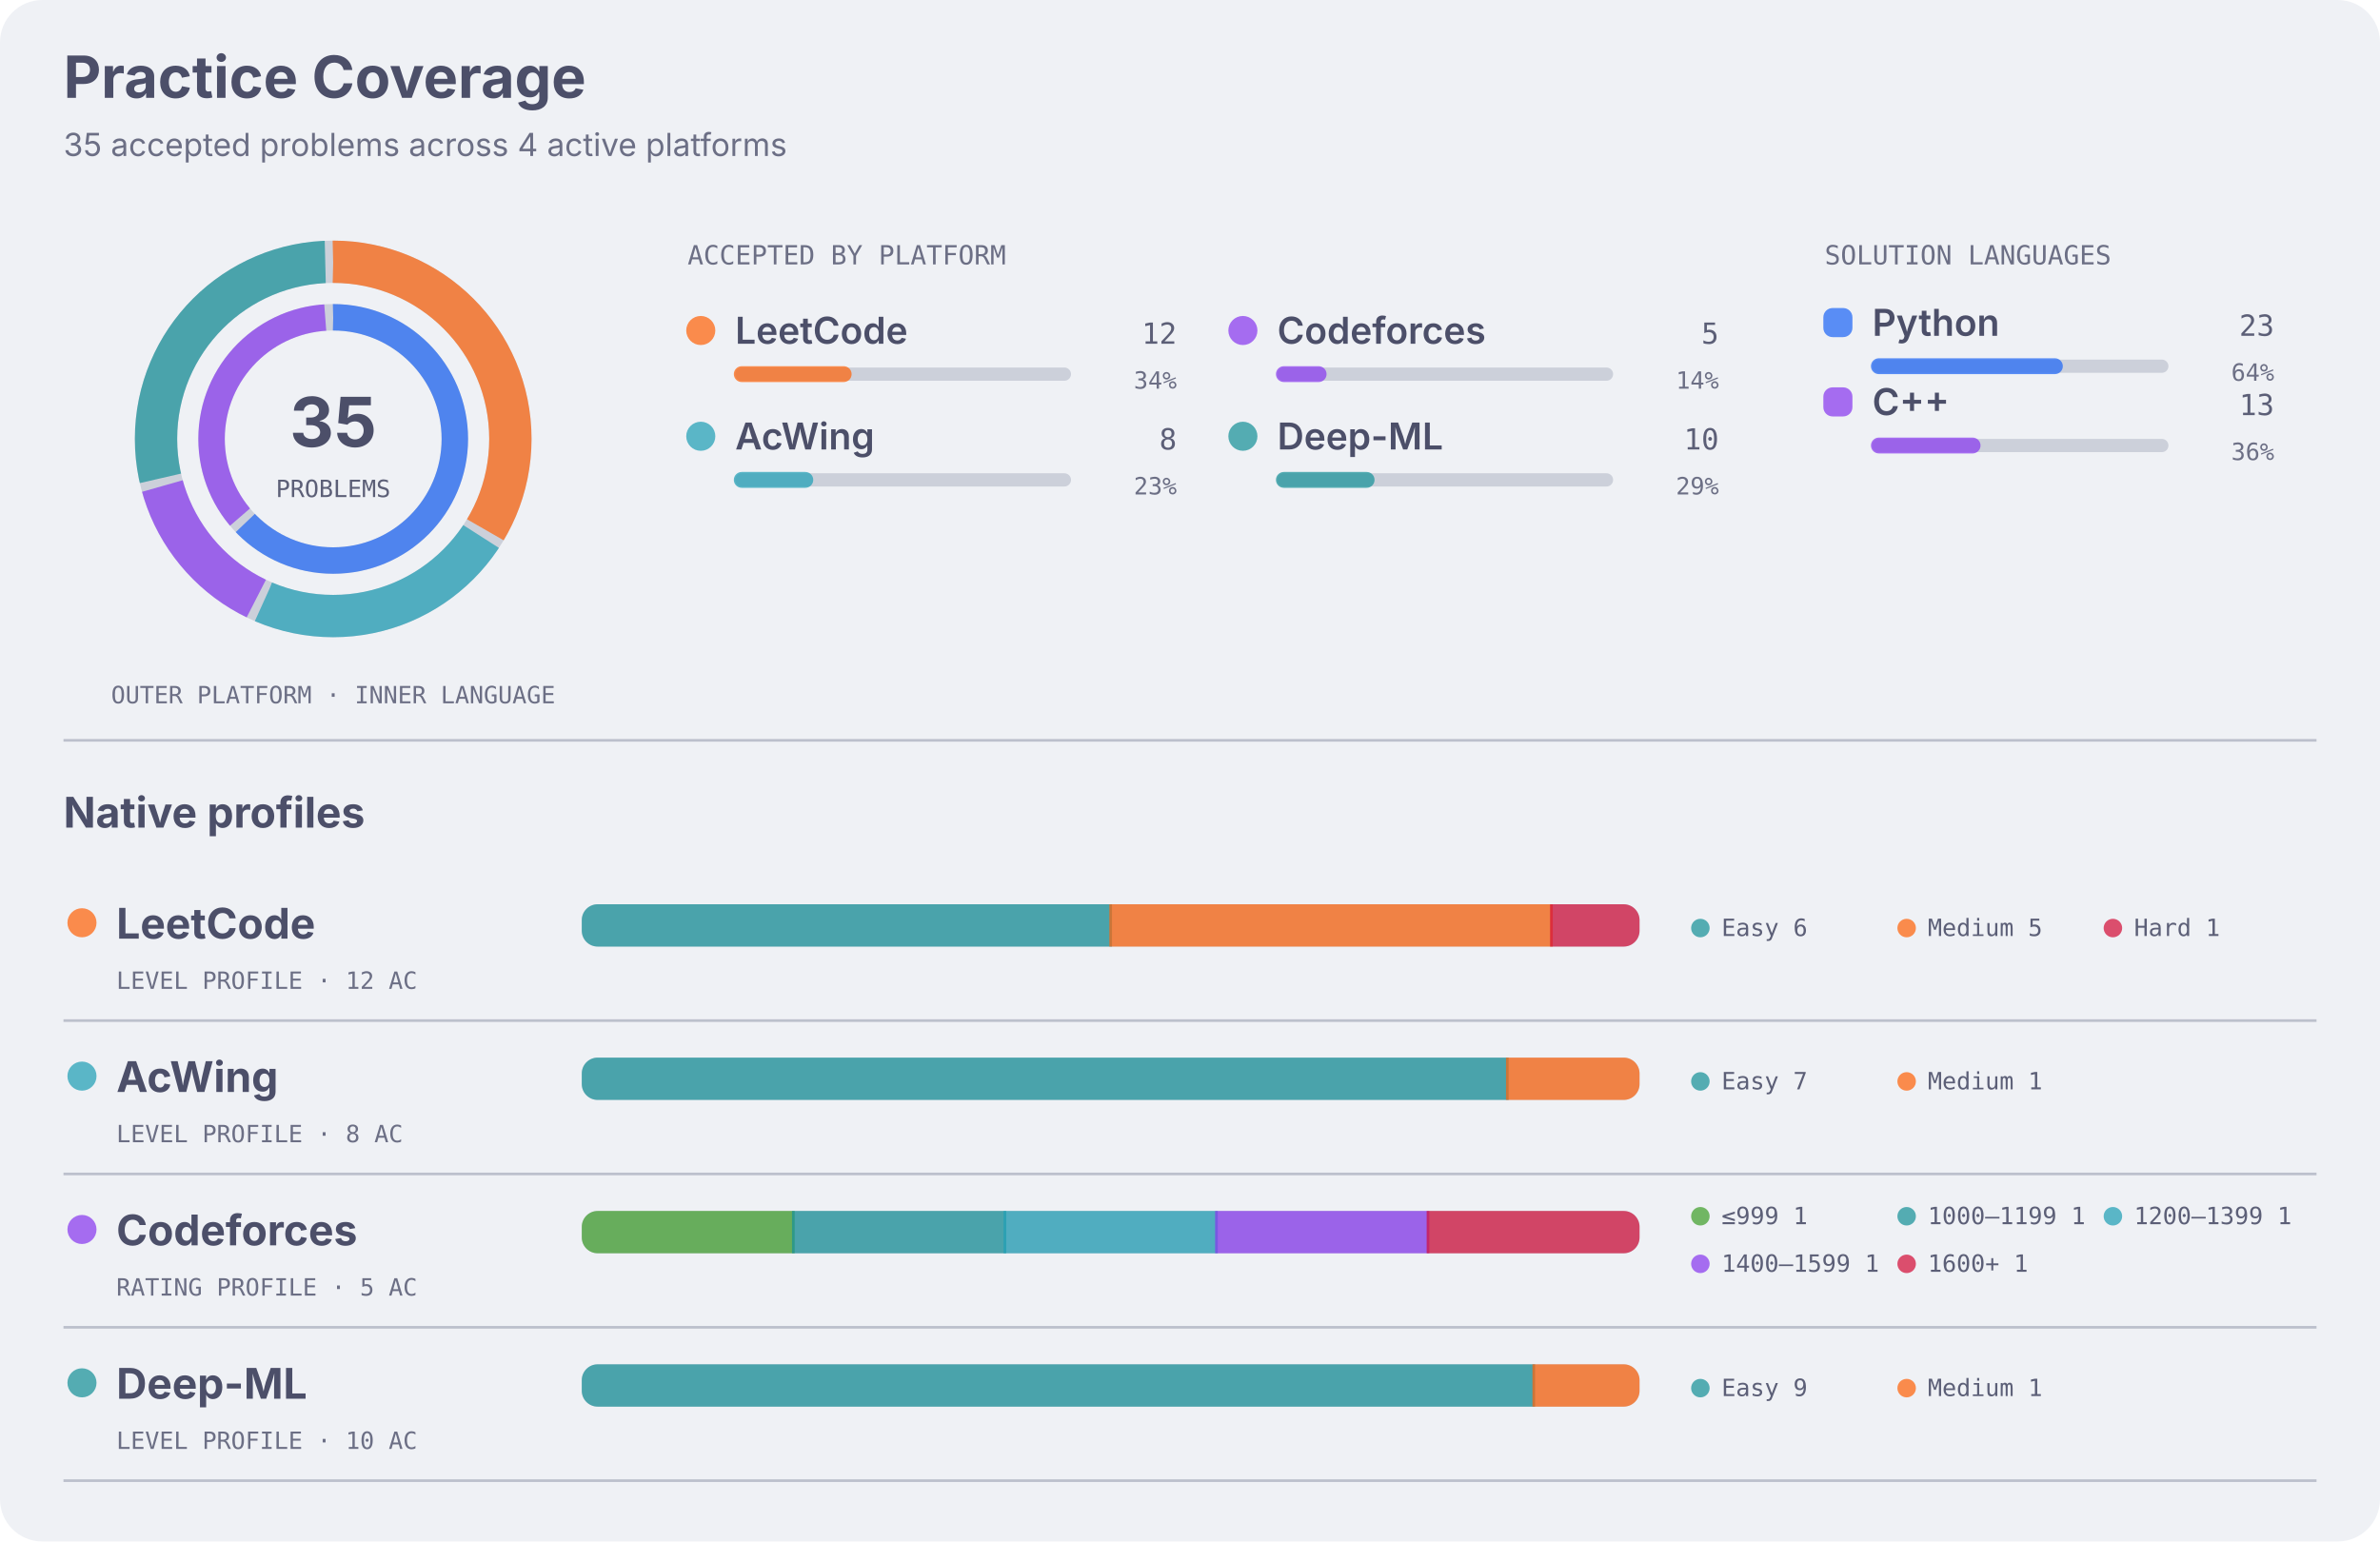
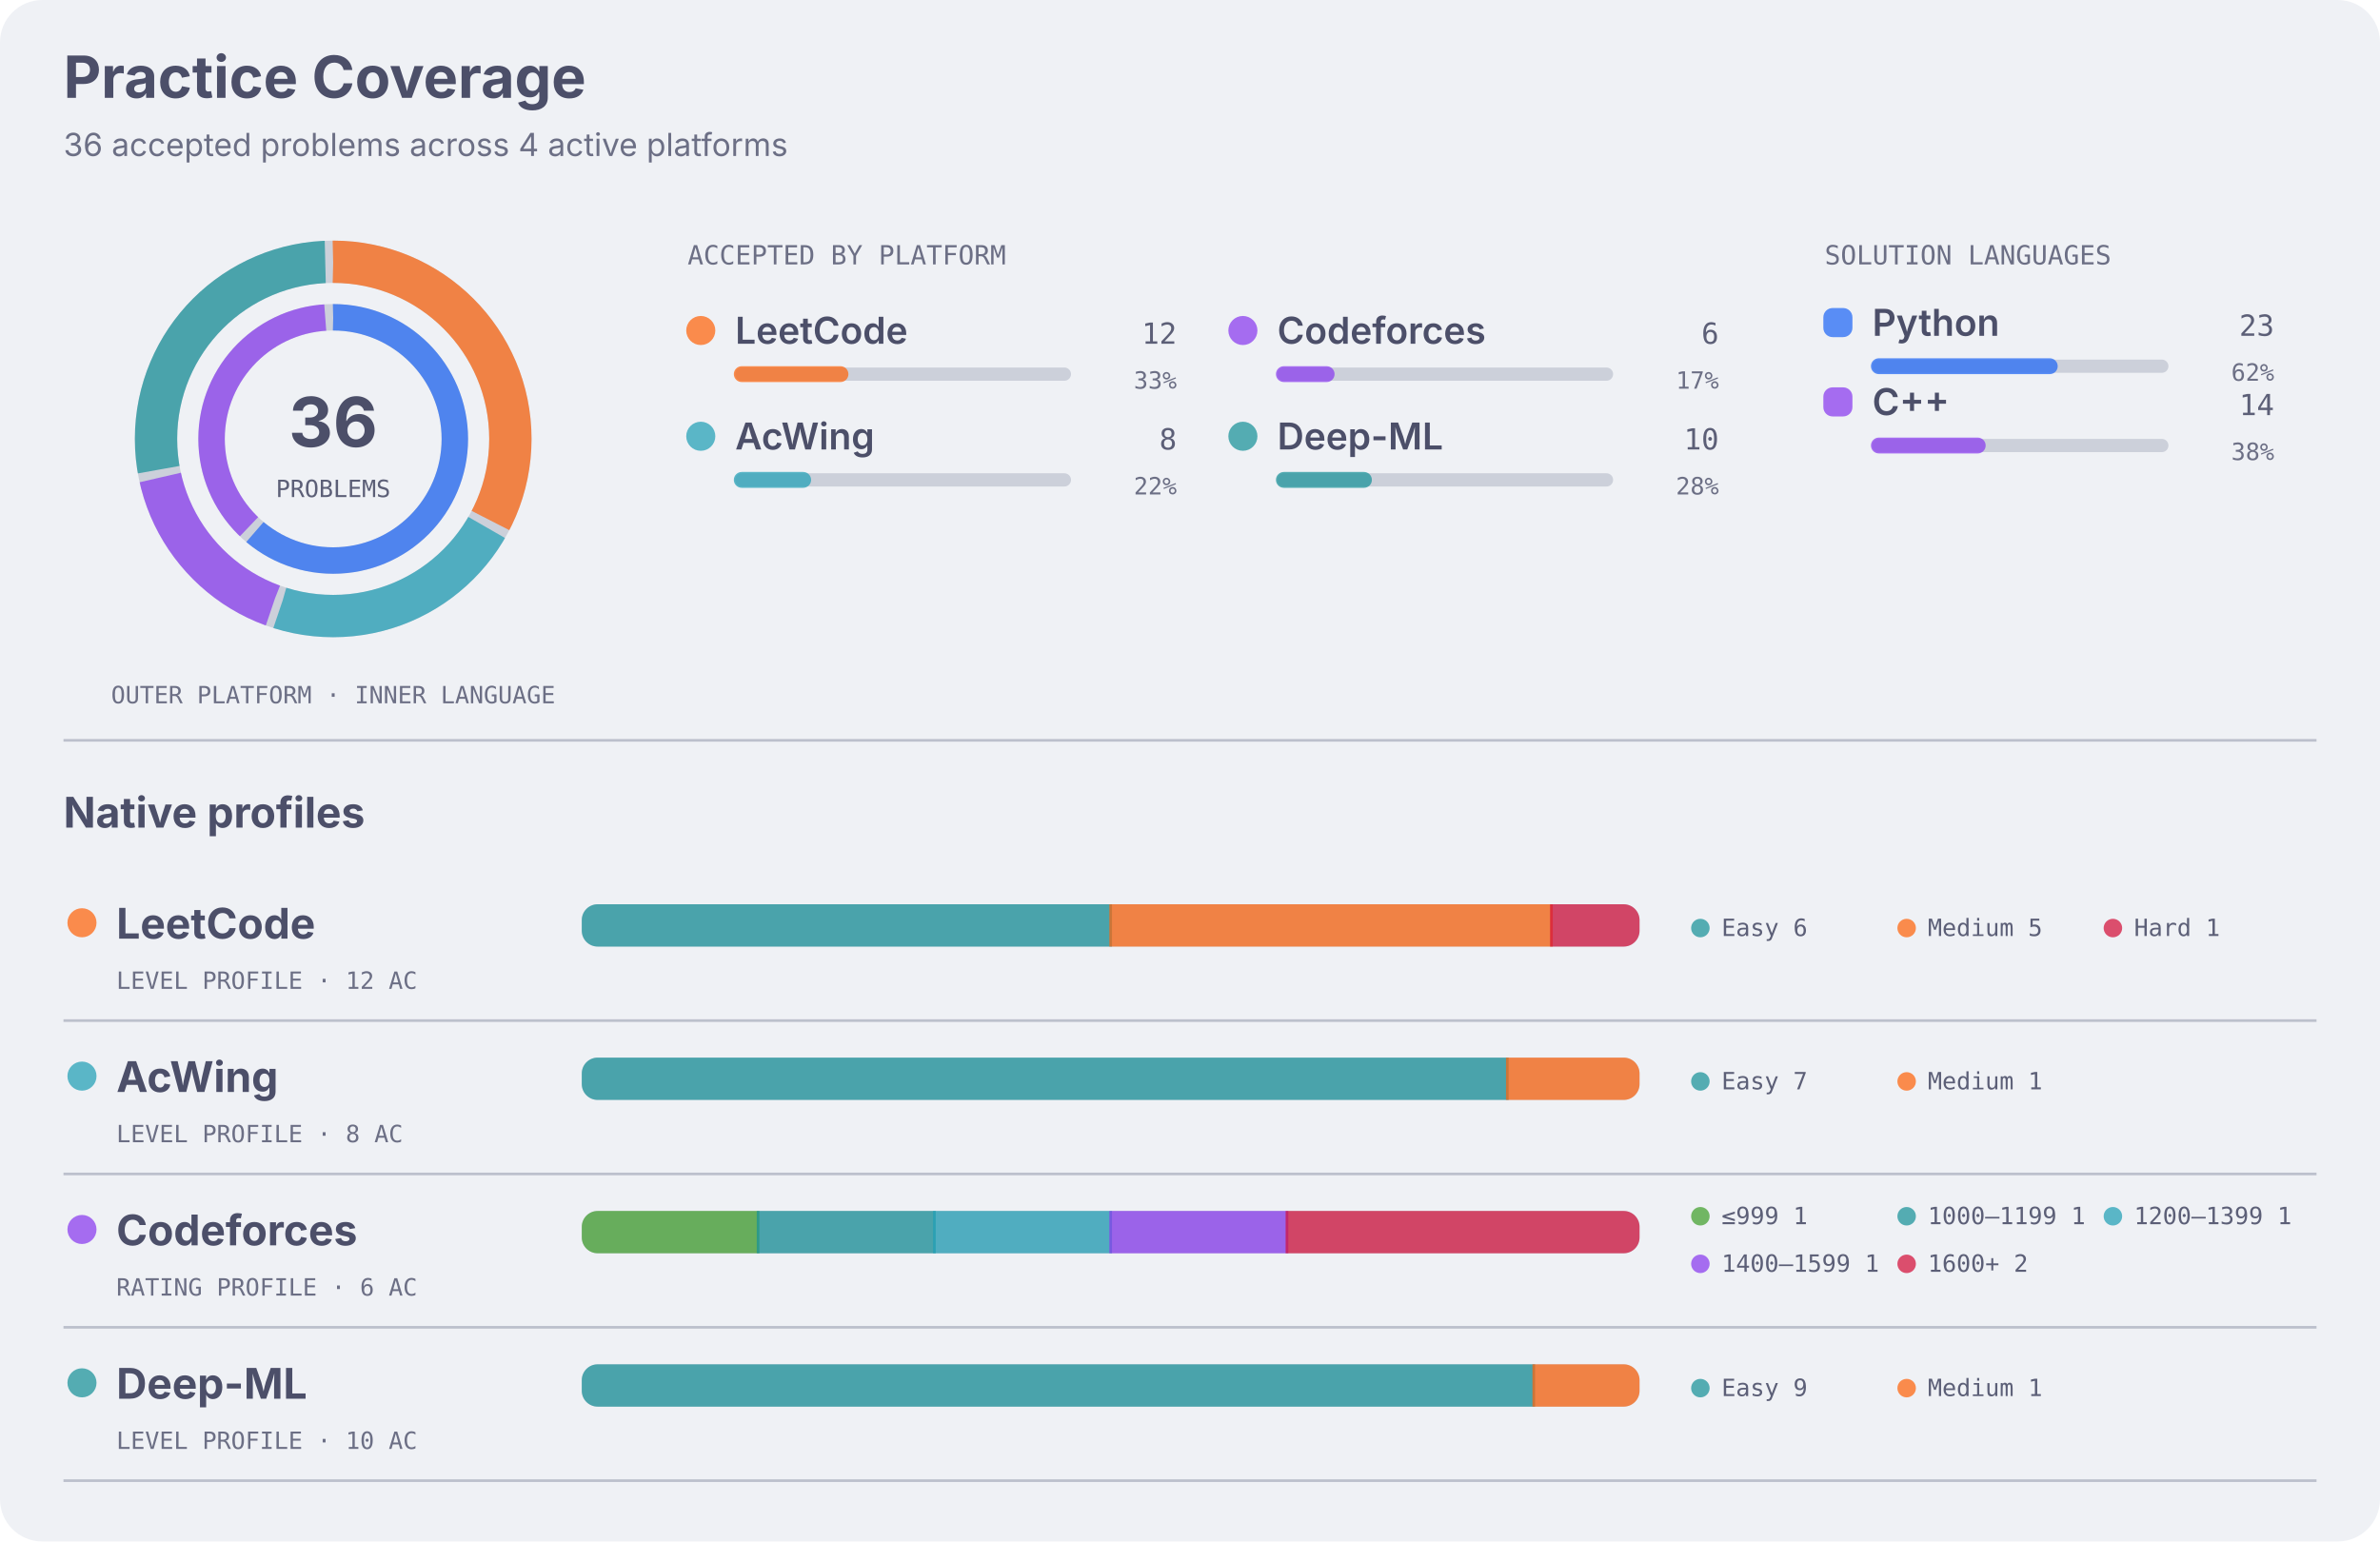
<svg xmlns="http://www.w3.org/2000/svg" width="900" height="583" viewBox="0 0 900 583" role="img" aria-labelledby="coverage-title coverage-desc">
  <style>
    .coverage-background { fill: #eff1f5; }
    .coverage-primary { fill: #4c4f69; }
    .coverage-secondary { fill: #5c5f77; }
    .coverage-muted { fill: #6c6f85; }
    .coverage-track { fill: #ccd0da; }
    .coverage-track-stroke { stroke: #ccd0da; }
    .coverage-divider { stroke: #bcc0cc; }
    .coverage-yellow { fill: #df8e1d; stroke: #df8e1d; }
    .coverage-blue { fill: #1e66f5; stroke: #1e66f5; }
    .coverage-sapphire { fill: #209fb5; stroke: #209fb5; }
    .coverage-mauve { fill: #8839ef; stroke: #8839ef; }
    .coverage-green { fill: #40a02b; stroke: #40a02b; }
    .coverage-peach { fill: #fe640b; stroke: #fe640b; }
    .coverage-red { fill: #d20f39; stroke: #d20f39; }
    .coverage-teal { fill: #179299; stroke: #179299; }
    .coverage-overlay { fill: #7c7f93; stroke: #7c7f93; }
    .coverage-accent { opacity: 0.72; }
    .coverage-empty { opacity: 0.32; }
    @media (prefers-color-scheme: dark) {
      .coverage-background { fill: #1e1e2e; }
      .coverage-primary { fill: #cdd6f4; }
      .coverage-secondary { fill: #bac2de; }
      .coverage-muted { fill: #a6adc8; }
      .coverage-track { fill: #313244; }
      .coverage-track-stroke { stroke: #313244; }
      .coverage-divider { stroke: #45475a; }
      .coverage-yellow { fill: #f9e2af; stroke: #f9e2af; }
      .coverage-blue { fill: #89b4fa; stroke: #89b4fa; }
      .coverage-sapphire { fill: #74c7ec; stroke: #74c7ec; }
      .coverage-mauve { fill: #cba6f7; stroke: #cba6f7; }
      .coverage-green { fill: #a6e3a1; stroke: #a6e3a1; }
      .coverage-peach { fill: #fab387; stroke: #fab387; }
      .coverage-red { fill: #f38ba8; stroke: #f38ba8; }
      .coverage-teal { fill: #94e2d5; stroke: #94e2d5; }
      .coverage-overlay { fill: #9399b2; stroke: #9399b2; }
      .coverage-accent { opacity: 1; }
      .coverage-empty { opacity: 0.45; }
    }
  </style>
  <rect class="coverage-background" width="900" height="583" rx="16" />
  <text class="coverage-primary" x="24" y="37" font-family="-apple-system,BlinkMacSystemFont,Segoe UI,sans-serif" font-size="22" font-weight="700">Practice Coverage</text>
-   <text class="coverage-muted" x="24" y="59" font-family="-apple-system,BlinkMacSystemFont,Segoe UI,sans-serif" font-size="12">35 accepted problems across 4 active platforms</text>
+   <text class="coverage-muted" x="24" y="59" font-family="-apple-system,BlinkMacSystemFont,Segoe UI,sans-serif" font-size="12">36 accepted problems across 4 active platforms</text>
  <circle class="coverage-track-stroke" cx="126" cy="166" r="67" fill="none" stroke-width="16" />
-   <circle class="coverage-accent coverage-peach" cx="126" cy="166" r="67" style="fill:none" stroke-width="16" stroke-dasharray="141.33 279.64" stroke-dashoffset="-0.00" transform="rotate(-90 126 166)" data-ring="platform" data-segment="LeetCode" data-count="12">
+   <circle class="coverage-accent coverage-peach" cx="126" cy="166" r="67" style="fill:none" stroke-width="16" stroke-dasharray="137.32 283.65" stroke-dashoffset="-0.00" transform="rotate(-90 126 166)" data-ring="platform" data-segment="LeetCode" data-count="12">
    </circle>
-   <circle class="coverage-accent coverage-sapphire" cx="126" cy="166" r="67" style="fill:none" stroke-width="16" stroke-dasharray="93.22 327.75" stroke-dashoffset="-144.33" transform="rotate(-90 126 166)" data-ring="platform" data-segment="AcWing" data-count="8">
+   <circle class="coverage-accent coverage-sapphire" cx="126" cy="166" r="67" style="fill:none" stroke-width="16" stroke-dasharray="90.55 330.42" stroke-dashoffset="-140.32" transform="rotate(-90 126 166)" data-ring="platform" data-segment="AcWing" data-count="8">
    </circle>
-   <circle class="coverage-accent coverage-mauve" cx="126" cy="166" r="67" style="fill:none" stroke-width="16" stroke-dasharray="57.14 363.83" stroke-dashoffset="-240.56" transform="rotate(-90 126 166)" data-ring="platform" data-segment="Codeforces" data-count="5">
+   <circle class="coverage-accent coverage-mauve" cx="126" cy="166" r="67" style="fill:none" stroke-width="16" stroke-dasharray="67.16 353.81" stroke-dashoffset="-233.87" transform="rotate(-90 126 166)" data-ring="platform" data-segment="Codeforces" data-count="6">
    </circle>
-   <circle class="coverage-accent coverage-teal" cx="126" cy="166" r="67" style="fill:none" stroke-width="16" stroke-dasharray="117.28 303.70" stroke-dashoffset="-300.70" transform="rotate(-90 126 166)" data-ring="platform" data-segment="Deep-ML" data-count="10">
+   <circle class="coverage-accent coverage-teal" cx="126" cy="166" r="67" style="fill:none" stroke-width="16" stroke-dasharray="113.94 307.04" stroke-dashoffset="-304.04" transform="rotate(-90 126 166)" data-ring="platform" data-segment="Deep-ML" data-count="10">
    </circle>
  <circle class="coverage-track-stroke" cx="126" cy="166" r="46" fill="none" stroke-width="10" />
-   <circle class="coverage-accent coverage-blue" cx="126" cy="166" r="46" style="fill:none" stroke-width="10" stroke-dasharray="181.66 107.37" stroke-dashoffset="-0.00" transform="rotate(-90 126 166)" data-ring="language" data-segment="Python" data-count="23">
+   <circle class="coverage-accent coverage-blue" cx="126" cy="166" r="46" style="fill:none" stroke-width="10" stroke-dasharray="176.67 112.36" stroke-dashoffset="-0.00" transform="rotate(-90 126 166)" data-ring="language" data-segment="Python" data-count="23">
    </circle>
-   <circle class="coverage-accent coverage-mauve" cx="126" cy="166" r="46" style="fill:none" stroke-width="10" stroke-dasharray="101.37 187.66" stroke-dashoffset="-184.66" transform="rotate(-90 126 166)" data-ring="language" data-segment="C++" data-count="13">
+   <circle class="coverage-accent coverage-mauve" cx="126" cy="166" r="46" style="fill:none" stroke-width="10" stroke-dasharray="106.36 182.67" stroke-dashoffset="-179.67" transform="rotate(-90 126 166)" data-ring="language" data-segment="C++" data-count="14">
    </circle>
-   <text class="coverage-primary" x="126" y="169" text-anchor="middle" font-family="-apple-system,BlinkMacSystemFont,Segoe UI,sans-serif" font-size="26" font-weight="700">35</text>
+   <text class="coverage-primary" x="126" y="169" text-anchor="middle" font-family="-apple-system,BlinkMacSystemFont,Segoe UI,sans-serif" font-size="26" font-weight="700">36</text>
  <text class="coverage-secondary" x="126" y="188" text-anchor="middle" font-family="ui-monospace,SFMono-Regular,Menlo,monospace" font-size="9">PROBLEMS</text>
  <text class="coverage-muted" x="126" y="266" text-anchor="middle" font-family="ui-monospace,SFMono-Regular,Menlo,monospace" font-size="9">OUTER PLATFORM · INNER LANGUAGE</text>
  <text class="coverage-muted" x="260" y="100" font-family="ui-monospace,SFMono-Regular,Menlo,monospace" font-size="10">ACCEPTED BY PLATFORM</text>
  <text class="coverage-muted" x="690" y="100" font-family="ui-monospace,SFMono-Regular,Menlo,monospace" font-size="10">SOLUTION LANGUAGES</text>
  <circle class="coverage-accent coverage-peach" cx="265" cy="125" r="5" />
  <text class="coverage-primary" x="278" y="130" font-family="-apple-system,BlinkMacSystemFont,Segoe UI,sans-serif" font-size="14" font-weight="600">LeetCode</text>
  <text class="coverage-secondary" x="445" y="130" text-anchor="end" font-family="ui-monospace,SFMono-Regular,Menlo,monospace" font-size="11">12</text>
  <rect class="coverage-track" x="278" y="139" width="127" height="5" rx="2.5" />
-   <rect class="coverage-accent coverage-peach" x="278" y="139" width="43.54" height="5" rx="2.5" data-share="34.3" data-count="12">
+   <rect class="coverage-accent coverage-peach" x="278" y="139" width="42.33" height="5" rx="2.5" data-share="33.3" data-count="12">
    </rect>
-   <text class="coverage-muted" x="445" y="147" text-anchor="end" font-family="ui-monospace,SFMono-Regular,Menlo,monospace" font-size="9">34%</text>
+   <text class="coverage-muted" x="445" y="147" text-anchor="end" font-family="ui-monospace,SFMono-Regular,Menlo,monospace" font-size="9">33%</text>
  <circle class="coverage-accent coverage-sapphire" cx="265" cy="165" r="5" />
  <text class="coverage-primary" x="278" y="170" font-family="-apple-system,BlinkMacSystemFont,Segoe UI,sans-serif" font-size="14" font-weight="600">AcWing</text>
  <text class="coverage-secondary" x="445" y="170" text-anchor="end" font-family="ui-monospace,SFMono-Regular,Menlo,monospace" font-size="11">8</text>
  <rect class="coverage-track" x="278" y="179" width="127" height="5" rx="2.5" />
-   <rect class="coverage-accent coverage-sapphire" x="278" y="179" width="29.03" height="5" rx="2.5" data-share="22.9" data-count="8">
+   <rect class="coverage-accent coverage-sapphire" x="278" y="179" width="28.22" height="5" rx="2.5" data-share="22.2" data-count="8">
    </rect>
-   <text class="coverage-muted" x="445" y="187" text-anchor="end" font-family="ui-monospace,SFMono-Regular,Menlo,monospace" font-size="9">23%</text>
+   <text class="coverage-muted" x="445" y="187" text-anchor="end" font-family="ui-monospace,SFMono-Regular,Menlo,monospace" font-size="9">22%</text>
  <circle class="coverage-accent coverage-mauve" cx="470" cy="125" r="5" />
  <text class="coverage-primary" x="483" y="130" font-family="-apple-system,BlinkMacSystemFont,Segoe UI,sans-serif" font-size="14" font-weight="600">Codeforces</text>
-   <text class="coverage-secondary" x="650" y="130" text-anchor="end" font-family="ui-monospace,SFMono-Regular,Menlo,monospace" font-size="11">5</text>
+   <text class="coverage-secondary" x="650" y="130" text-anchor="end" font-family="ui-monospace,SFMono-Regular,Menlo,monospace" font-size="11">6</text>
  <rect class="coverage-track" x="483" y="139" width="127" height="5" rx="2.5" />
-   <rect class="coverage-accent coverage-mauve" x="483" y="139" width="18.14" height="5" rx="2.5" data-share="14.3" data-count="5">
+   <rect class="coverage-accent coverage-mauve" x="483" y="139" width="21.17" height="5" rx="2.5" data-share="16.7" data-count="6">
    </rect>
-   <text class="coverage-muted" x="650" y="147" text-anchor="end" font-family="ui-monospace,SFMono-Regular,Menlo,monospace" font-size="9">14%</text>
+   <text class="coverage-muted" x="650" y="147" text-anchor="end" font-family="ui-monospace,SFMono-Regular,Menlo,monospace" font-size="9">17%</text>
  <circle class="coverage-accent coverage-teal" cx="470" cy="165" r="5" />
  <text class="coverage-primary" x="483" y="170" font-family="-apple-system,BlinkMacSystemFont,Segoe UI,sans-serif" font-size="14" font-weight="600">Deep-ML</text>
  <text class="coverage-secondary" x="650" y="170" text-anchor="end" font-family="ui-monospace,SFMono-Regular,Menlo,monospace" font-size="11">10</text>
  <rect class="coverage-track" x="483" y="179" width="127" height="5" rx="2.5" />
-   <rect class="coverage-accent coverage-teal" x="483" y="179" width="36.29" height="5" rx="2.5" data-share="28.6" data-count="10">
+   <rect class="coverage-accent coverage-teal" x="483" y="179" width="35.28" height="5" rx="2.5" data-share="27.8" data-count="10">
    </rect>
-   <text class="coverage-muted" x="650" y="187" text-anchor="end" font-family="ui-monospace,SFMono-Regular,Menlo,monospace" font-size="9">29%</text>
+   <text class="coverage-muted" x="650" y="187" text-anchor="end" font-family="ui-monospace,SFMono-Regular,Menlo,monospace" font-size="9">28%</text>
  <rect class="coverage-accent coverage-blue" x="690" y="117" width="10" height="10" rx="3" />
  <text class="coverage-primary" x="708" y="127" font-family="-apple-system,BlinkMacSystemFont,Segoe UI,sans-serif" font-size="14" font-weight="600">Python</text>
  <text class="coverage-secondary" x="860" y="127" text-anchor="end" font-family="ui-monospace,SFMono-Regular,Menlo,monospace" font-size="11">23</text>
  <rect class="coverage-track" x="708" y="136" width="112" height="5" rx="2.5" />
-   <rect class="coverage-accent coverage-blue" x="708" y="136" width="71.56" height="5" rx="2.5" data-share="63.9" data-count="23">
+   <rect class="coverage-accent coverage-blue" x="708" y="136" width="69.62" height="5" rx="2.5" data-share="62.2" data-count="23">
    </rect>
-   <text class="coverage-muted" x="860" y="144" text-anchor="end" font-family="ui-monospace,SFMono-Regular,Menlo,monospace" font-size="9">64%</text>
+   <text class="coverage-muted" x="860" y="144" text-anchor="end" font-family="ui-monospace,SFMono-Regular,Menlo,monospace" font-size="9">62%</text>
  <rect class="coverage-accent coverage-mauve" x="690" y="147" width="10" height="10" rx="3" />
  <text class="coverage-primary" x="708" y="157" font-family="-apple-system,BlinkMacSystemFont,Segoe UI,sans-serif" font-size="14" font-weight="600">C++</text>
-   <text class="coverage-secondary" x="860" y="157" text-anchor="end" font-family="ui-monospace,SFMono-Regular,Menlo,monospace" font-size="11">13</text>
+   <text class="coverage-secondary" x="860" y="157" text-anchor="end" font-family="ui-monospace,SFMono-Regular,Menlo,monospace" font-size="11">14</text>
  <rect class="coverage-track" x="708" y="166" width="112" height="5" rx="2.5" />
-   <rect class="coverage-accent coverage-mauve" x="708" y="166" width="40.44" height="5" rx="2.5" data-share="36.1" data-count="13">
+   <rect class="coverage-accent coverage-mauve" x="708" y="166" width="42.38" height="5" rx="2.5" data-share="37.8" data-count="14">
    </rect>
-   <text class="coverage-muted" x="860" y="174" text-anchor="end" font-family="ui-monospace,SFMono-Regular,Menlo,monospace" font-size="9">36%</text>
+   <text class="coverage-muted" x="860" y="174" text-anchor="end" font-family="ui-monospace,SFMono-Regular,Menlo,monospace" font-size="9">38%</text>
  <line class="coverage-divider" x1="24" y1="280" x2="876" y2="280" />
  <text class="coverage-primary" x="24" y="313" font-family="-apple-system,BlinkMacSystemFont,Segoe UI,sans-serif" font-size="16" font-weight="700">Native profiles</text>
  <circle class="coverage-accent coverage-peach" cx="31" cy="349" r="5" />
  <text class="coverage-primary" x="44" y="355" font-family="-apple-system,BlinkMacSystemFont,Segoe UI,sans-serif" font-size="16" font-weight="650">LeetCode</text>
  <text class="coverage-muted" x="44" y="374" font-family="ui-monospace,SFMono-Regular,Menlo,monospace" font-size="9">LEVEL PROFILE · 12 AC</text>
  <rect class="coverage-track" x="220" y="342" width="400" height="16" rx="6" />
  <clipPath id="leetcode-profile-clip">
    <rect x="220" y="342" width="400" height="16" rx="6" />
  </clipPath>
  <rect x="220.00" y="342" width="200.00" height="16" class="coverage-accent coverage-teal" clip-path="url(#leetcode-profile-clip)" data-profile="leetcode" data-segment="Easy" data-count="6">
    </rect>
  <rect x="420.00" y="342" width="166.67" height="16" class="coverage-accent coverage-peach" clip-path="url(#leetcode-profile-clip)" data-profile="leetcode" data-segment="Medium" data-count="5">
    </rect>
  <rect x="586.67" y="342" width="33.33" height="16" class="coverage-accent coverage-red" clip-path="url(#leetcode-profile-clip)" data-profile="leetcode" data-segment="Hard" data-count="1">
    </rect>
  <circle class="coverage-accent coverage-teal" cx="643" cy="351" r="3" />
  <text class="coverage-secondary" x="651" y="354" font-family="ui-monospace,SFMono-Regular,Menlo,monospace" font-size="9" data-profile-summary="leetcode" data-segment="Easy" data-count="6">Easy 6</text>
  <circle class="coverage-accent coverage-peach" cx="721" cy="351" r="3" />
  <text class="coverage-secondary" x="729" y="354" font-family="ui-monospace,SFMono-Regular,Menlo,monospace" font-size="9" data-profile-summary="leetcode" data-segment="Medium" data-count="5">Medium 5</text>
  <circle class="coverage-accent coverage-red" cx="799" cy="351" r="3" />
  <text class="coverage-secondary" x="807" y="354" font-family="ui-monospace,SFMono-Regular,Menlo,monospace" font-size="9" data-profile-summary="leetcode" data-segment="Hard" data-count="1">Hard 1</text>
  <line class="coverage-divider" x1="24" y1="386" x2="876" y2="386" />
  <circle class="coverage-accent coverage-sapphire" cx="31" cy="407" r="5" />
  <text class="coverage-primary" x="44" y="413" font-family="-apple-system,BlinkMacSystemFont,Segoe UI,sans-serif" font-size="16" font-weight="650">AcWing</text>
  <text class="coverage-muted" x="44" y="432" font-family="ui-monospace,SFMono-Regular,Menlo,monospace" font-size="9">LEVEL PROFILE · 8 AC</text>
  <rect class="coverage-track" x="220" y="400" width="400" height="16" rx="6" />
  <clipPath id="acwing-profile-clip">
    <rect x="220" y="400" width="400" height="16" rx="6" />
  </clipPath>
  <rect x="220.00" y="400" width="350.00" height="16" class="coverage-accent coverage-teal" clip-path="url(#acwing-profile-clip)" data-profile="acwing" data-segment="Easy" data-count="7">
    </rect>
  <rect x="570.00" y="400" width="50.00" height="16" class="coverage-accent coverage-peach" clip-path="url(#acwing-profile-clip)" data-profile="acwing" data-segment="Medium" data-count="1">
    </rect>
  <circle class="coverage-accent coverage-teal" cx="643" cy="409" r="3" />
  <text class="coverage-secondary" x="651" y="412" font-family="ui-monospace,SFMono-Regular,Menlo,monospace" font-size="9" data-profile-summary="acwing" data-segment="Easy" data-count="7">Easy 7</text>
  <circle class="coverage-accent coverage-peach" cx="721" cy="409" r="3" />
  <text class="coverage-secondary" x="729" y="412" font-family="ui-monospace,SFMono-Regular,Menlo,monospace" font-size="9" data-profile-summary="acwing" data-segment="Medium" data-count="1">Medium 1</text>
  <line class="coverage-divider" x1="24" y1="444" x2="876" y2="444" />
  <circle class="coverage-accent coverage-mauve" cx="31" cy="465" r="5" />
  <text class="coverage-primary" x="44" y="471" font-family="-apple-system,BlinkMacSystemFont,Segoe UI,sans-serif" font-size="16" font-weight="650">Codeforces</text>
-   <text class="coverage-muted" x="44" y="490" font-family="ui-monospace,SFMono-Regular,Menlo,monospace" font-size="9">RATING PROFILE · 5 AC</text>
+   <text class="coverage-muted" x="44" y="490" font-family="ui-monospace,SFMono-Regular,Menlo,monospace" font-size="9">RATING PROFILE · 6 AC</text>
  <rect class="coverage-track" x="220" y="458" width="400" height="16" rx="6" />
  <clipPath id="codeforces-profile-clip">
    <rect x="220" y="458" width="400" height="16" rx="6" />
  </clipPath>
-   <rect x="220.00" y="458" width="80.00" height="16" class="coverage-accent coverage-green" clip-path="url(#codeforces-profile-clip)" data-profile="codeforces" data-segment="≤999" data-count="1">
+   <rect x="220.00" y="458" width="66.67" height="16" class="coverage-accent coverage-green" clip-path="url(#codeforces-profile-clip)" data-profile="codeforces" data-segment="≤999" data-count="1">
    </rect>
-   <rect x="300.00" y="458" width="80.00" height="16" class="coverage-accent coverage-teal" clip-path="url(#codeforces-profile-clip)" data-profile="codeforces" data-segment="1000–1199" data-count="1">
+   <rect x="286.67" y="458" width="66.67" height="16" class="coverage-accent coverage-teal" clip-path="url(#codeforces-profile-clip)" data-profile="codeforces" data-segment="1000–1199" data-count="1">
    </rect>
-   <rect x="380.00" y="458" width="80.00" height="16" class="coverage-accent coverage-sapphire" clip-path="url(#codeforces-profile-clip)" data-profile="codeforces" data-segment="1200–1399" data-count="1">
+   <rect x="353.33" y="458" width="66.67" height="16" class="coverage-accent coverage-sapphire" clip-path="url(#codeforces-profile-clip)" data-profile="codeforces" data-segment="1200–1399" data-count="1">
    </rect>
-   <rect x="460.00" y="458" width="80.00" height="16" class="coverage-accent coverage-mauve" clip-path="url(#codeforces-profile-clip)" data-profile="codeforces" data-segment="1400–1599" data-count="1">
+   <rect x="420.00" y="458" width="66.67" height="16" class="coverage-accent coverage-mauve" clip-path="url(#codeforces-profile-clip)" data-profile="codeforces" data-segment="1400–1599" data-count="1">
    </rect>
-   <rect x="540.00" y="458" width="80.00" height="16" class="coverage-accent coverage-red" clip-path="url(#codeforces-profile-clip)" data-profile="codeforces" data-segment="1600+" data-count="1">
+   <rect x="486.67" y="458" width="133.33" height="16" class="coverage-accent coverage-red" clip-path="url(#codeforces-profile-clip)" data-profile="codeforces" data-segment="1600+" data-count="2">
    </rect>
  <circle class="coverage-accent coverage-green" cx="643" cy="460" r="3" />
  <text class="coverage-secondary" x="651" y="463" font-family="ui-monospace,SFMono-Regular,Menlo,monospace" font-size="9" data-profile-summary="codeforces" data-segment="≤999" data-count="1">≤999 1</text>
  <circle class="coverage-accent coverage-teal" cx="721" cy="460" r="3" />
  <text class="coverage-secondary" x="729" y="463" font-family="ui-monospace,SFMono-Regular,Menlo,monospace" font-size="9" data-profile-summary="codeforces" data-segment="1000–1199" data-count="1">1000–1199 1</text>
  <circle class="coverage-accent coverage-sapphire" cx="799" cy="460" r="3" />
  <text class="coverage-secondary" x="807" y="463" font-family="ui-monospace,SFMono-Regular,Menlo,monospace" font-size="9" data-profile-summary="codeforces" data-segment="1200–1399" data-count="1">1200–1399 1</text>
  <circle class="coverage-accent coverage-mauve" cx="643" cy="478" r="3" />
  <text class="coverage-secondary" x="651" y="481" font-family="ui-monospace,SFMono-Regular,Menlo,monospace" font-size="9" data-profile-summary="codeforces" data-segment="1400–1599" data-count="1">1400–1599 1</text>
  <circle class="coverage-accent coverage-red" cx="721" cy="478" r="3" />
-   <text class="coverage-secondary" x="729" y="481" font-family="ui-monospace,SFMono-Regular,Menlo,monospace" font-size="9" data-profile-summary="codeforces" data-segment="1600+" data-count="1">1600+ 1</text>
+   <text class="coverage-secondary" x="729" y="481" font-family="ui-monospace,SFMono-Regular,Menlo,monospace" font-size="9" data-profile-summary="codeforces" data-segment="1600+" data-count="2">1600+ 2</text>
  <line class="coverage-divider" x1="24" y1="502" x2="876" y2="502" />
  <circle class="coverage-accent coverage-teal" cx="31" cy="523" r="5" />
  <text class="coverage-primary" x="44" y="529" font-family="-apple-system,BlinkMacSystemFont,Segoe UI,sans-serif" font-size="16" font-weight="650">Deep-ML</text>
  <text class="coverage-muted" x="44" y="548" font-family="ui-monospace,SFMono-Regular,Menlo,monospace" font-size="9">LEVEL PROFILE · 10 AC</text>
  <rect class="coverage-track" x="220" y="516" width="400" height="16" rx="6" />
  <clipPath id="deep-ml-profile-clip">
    <rect x="220" y="516" width="400" height="16" rx="6" />
  </clipPath>
  <rect x="220.00" y="516" width="360.00" height="16" class="coverage-accent coverage-teal" clip-path="url(#deep-ml-profile-clip)" data-profile="deep-ml" data-segment="Easy" data-count="9">
    </rect>
  <rect x="580.00" y="516" width="40.00" height="16" class="coverage-accent coverage-peach" clip-path="url(#deep-ml-profile-clip)" data-profile="deep-ml" data-segment="Medium" data-count="1">
    </rect>
  <circle class="coverage-accent coverage-teal" cx="643" cy="525" r="3" />
  <text class="coverage-secondary" x="651" y="528" font-family="ui-monospace,SFMono-Regular,Menlo,monospace" font-size="9" data-profile-summary="deep-ml" data-segment="Easy" data-count="9">Easy 9</text>
  <circle class="coverage-accent coverage-peach" cx="721" cy="525" r="3" />
  <text class="coverage-secondary" x="729" y="528" font-family="ui-monospace,SFMono-Regular,Menlo,monospace" font-size="9" data-profile-summary="deep-ml" data-segment="Medium" data-count="1">Medium 1</text>
  <line class="coverage-divider" x1="24" y1="560" x2="876" y2="560" />
</svg>
